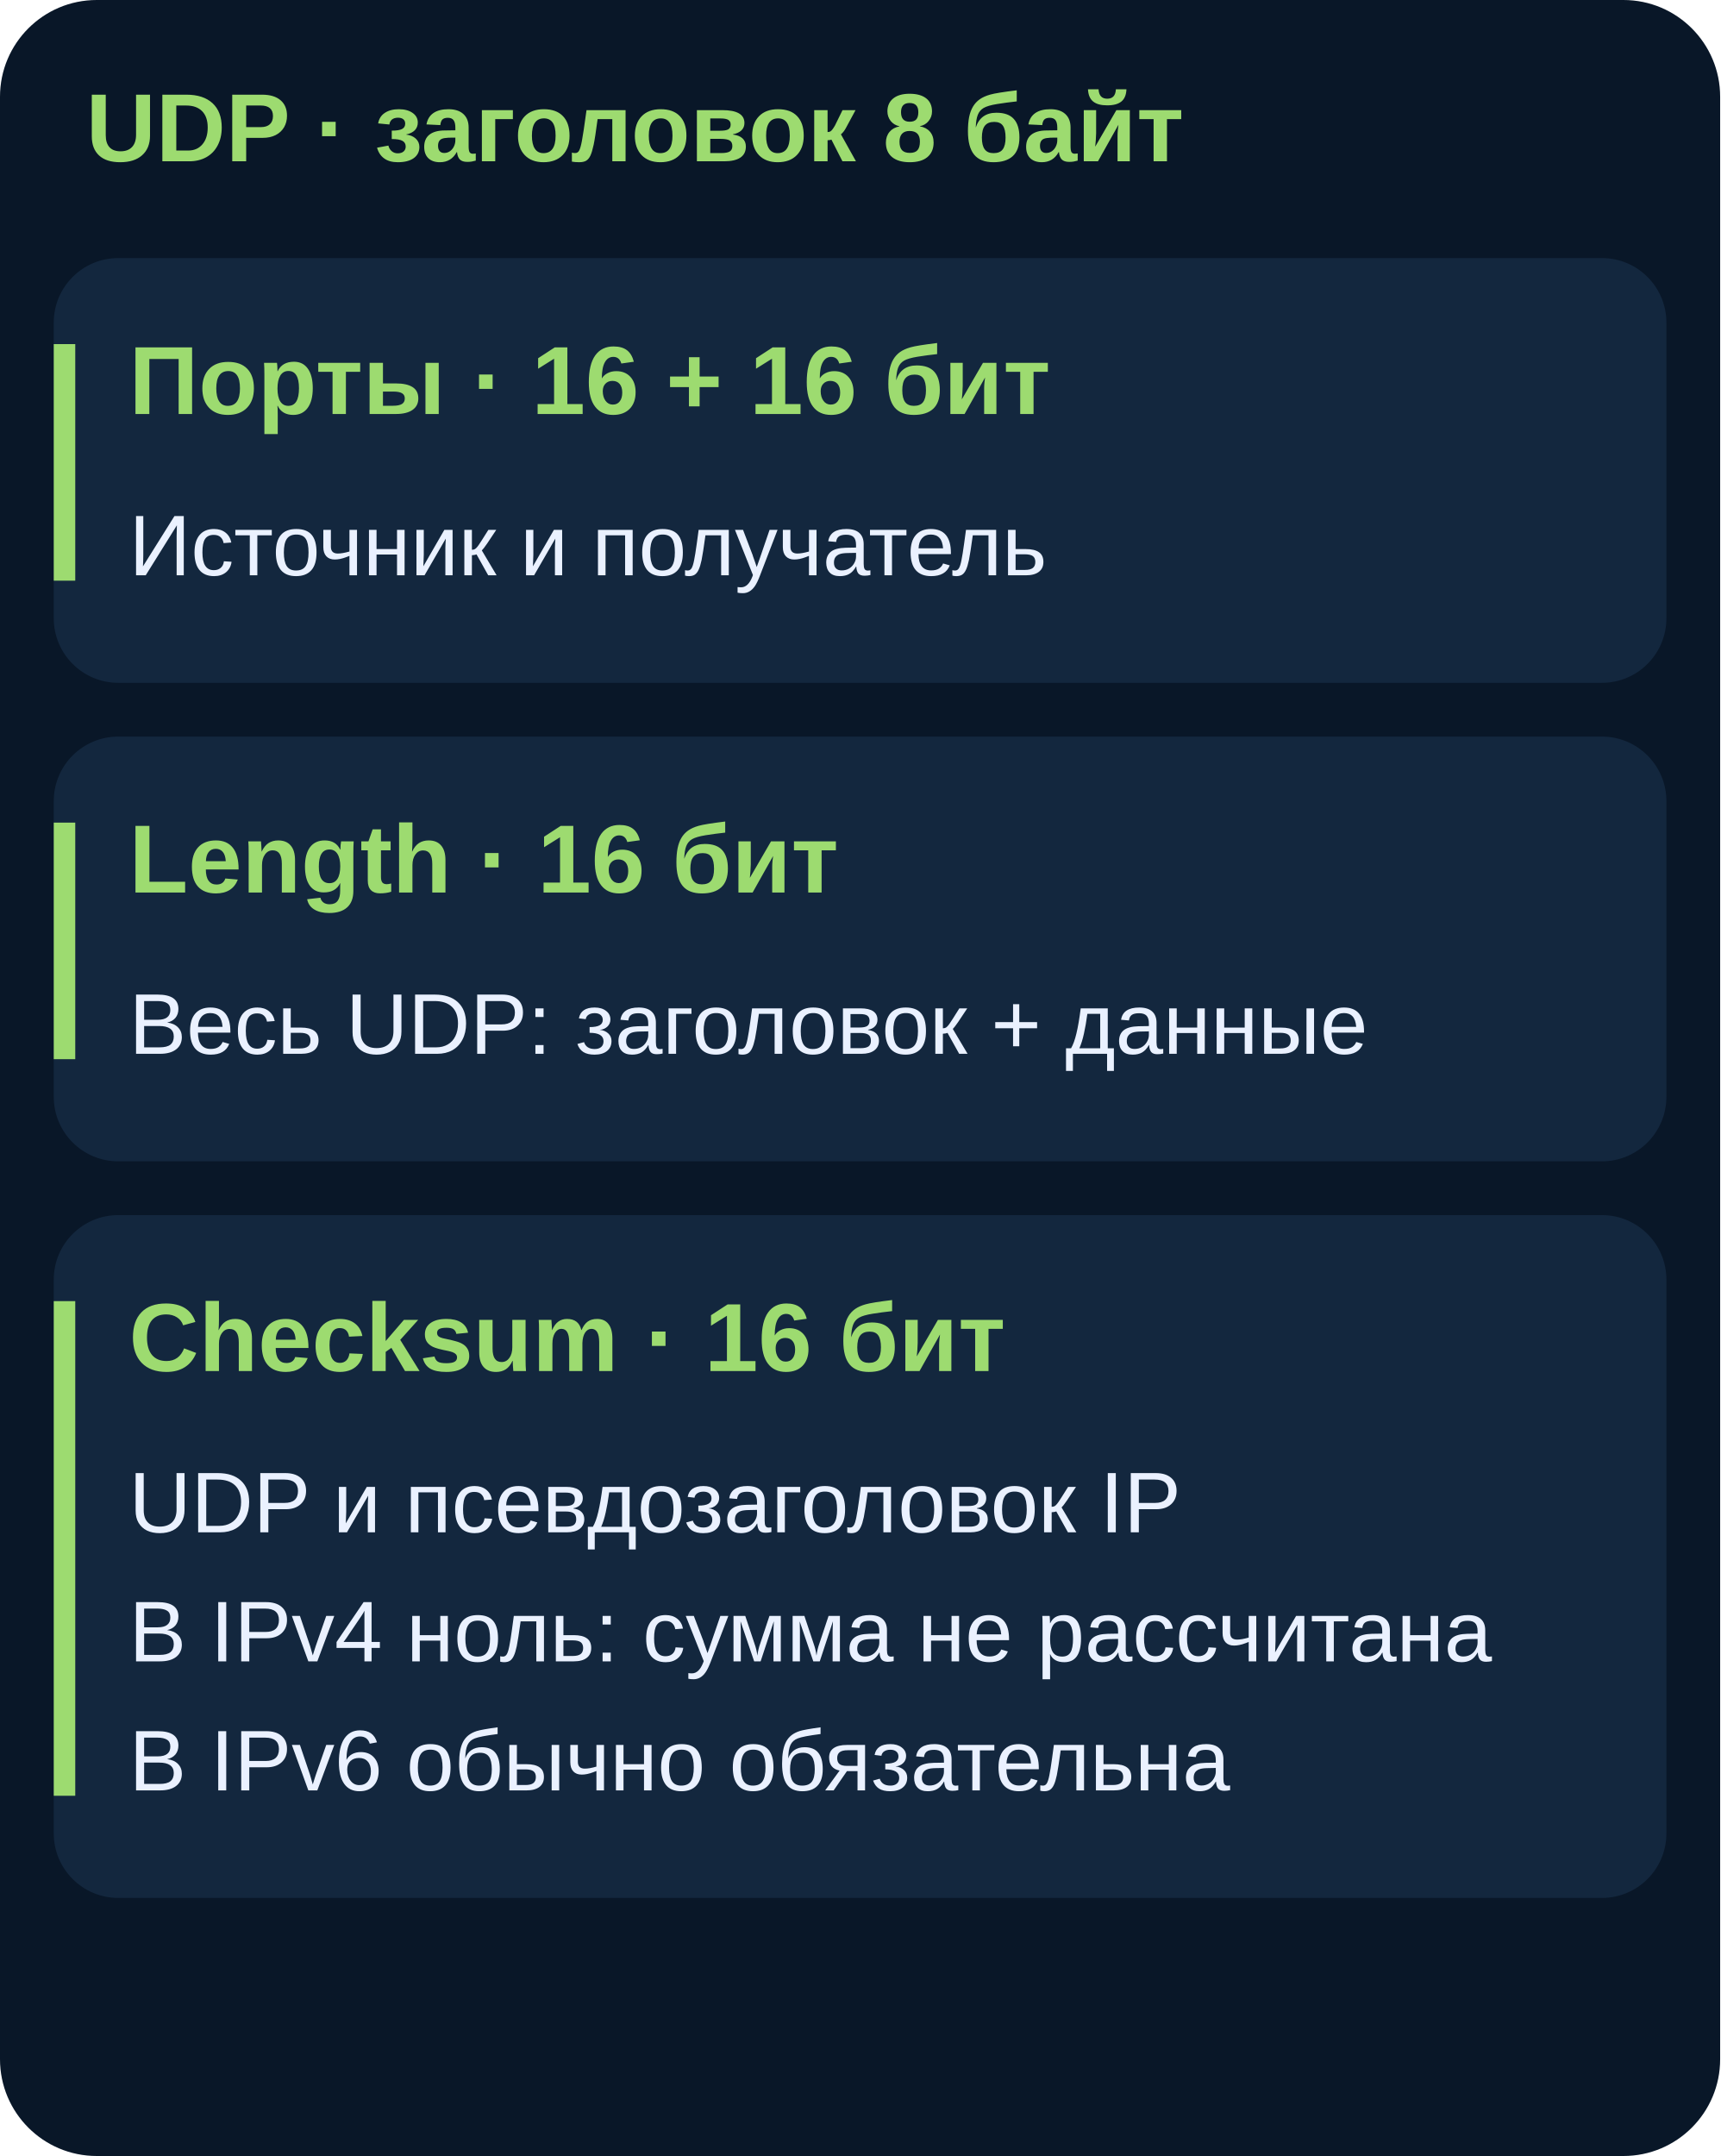
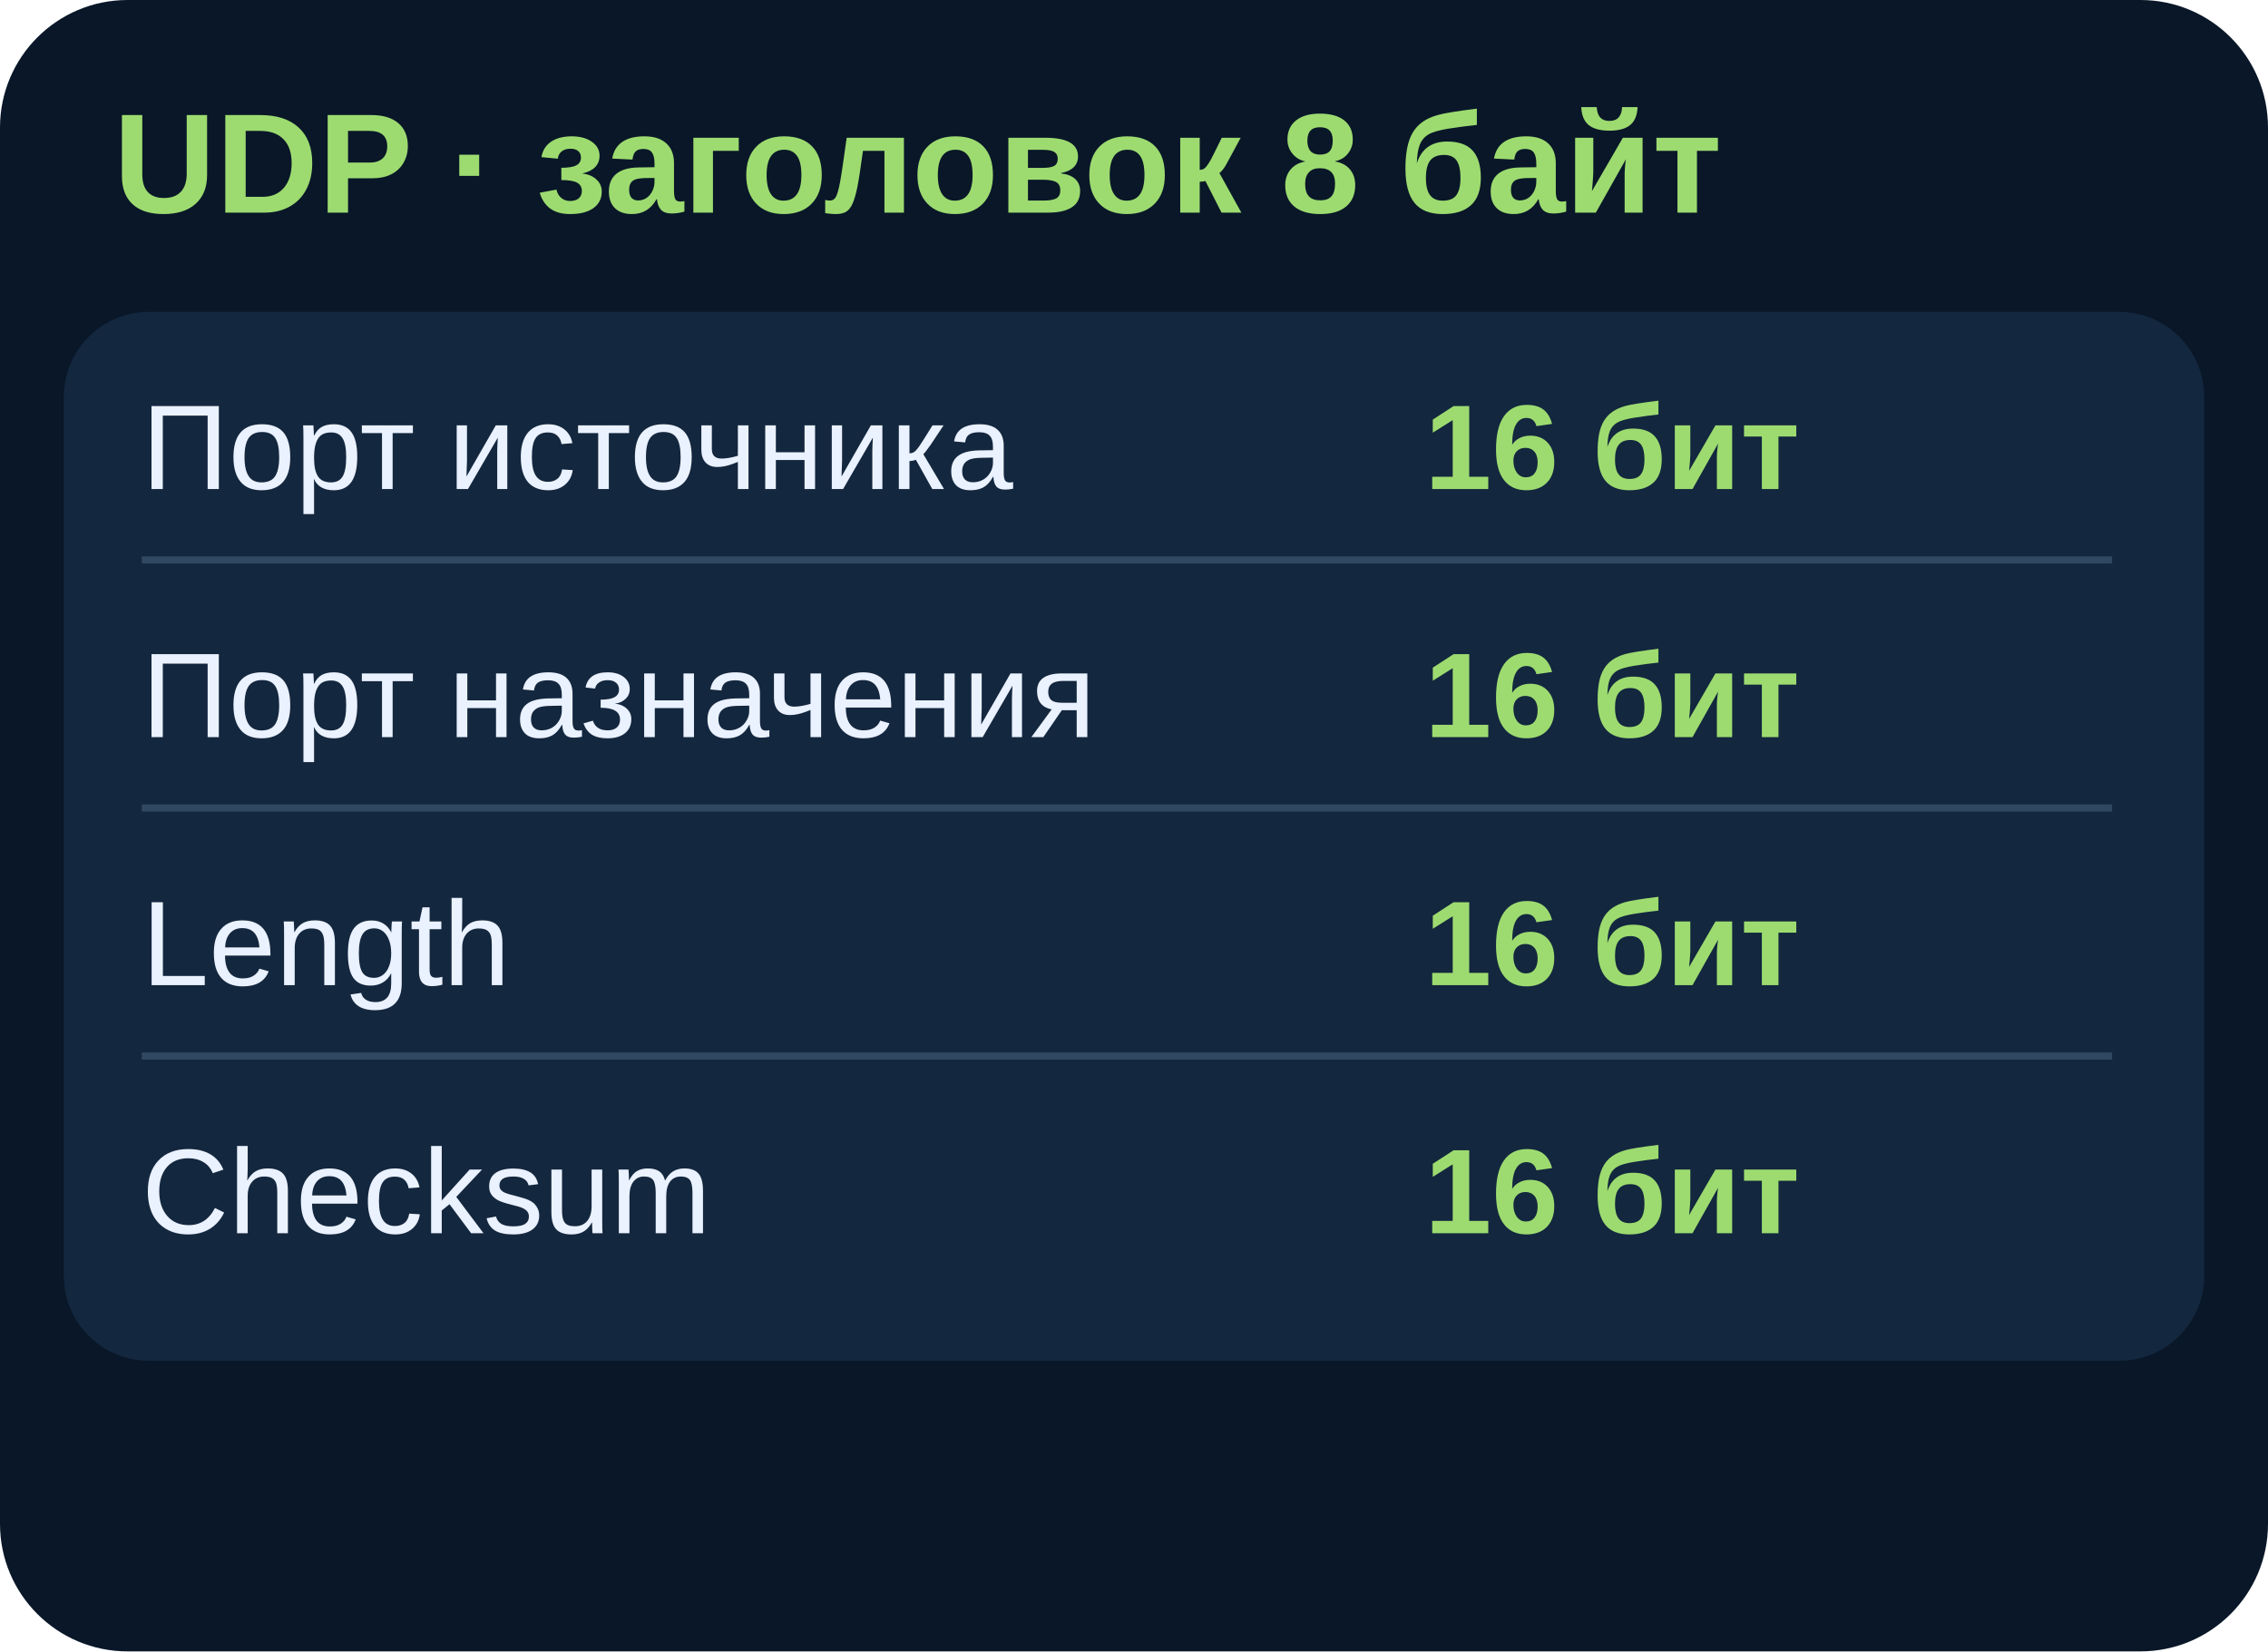
- <svg xmlns="http://www.w3.org/2000/svg" viewBox="0 0 320 401" role="img" aria-labelledby="t">
-   <rect width="320" height="401" rx="18" fill="#091728" />
+ <svg xmlns="http://www.w3.org/2000/svg" viewBox="0 0 320 233" role="img" aria-labelledby="t">
+   <rect width="320" height="233" rx="18" fill="#091728" />
  <g font-family="Arial, sans-serif">
-     <text x="16" y="30" font-size="18" fill="#9ddb70" font-weight="700">UDP · заголовок 8 байт</text>
-     <rect x="10" y="48" width="300" height="79" rx="12" fill="#13273e" />
-     <path d="M12 64v44" stroke="#9ddb70" stroke-width="4" />
-     <text x="24" y="77" font-size="18" fill="#9ddb70" font-weight="700">Порты · 16 + 16 бит</text>
-     <text x="24" y="107" font-size="16" fill="#eaf1ff" font-weight="400">Источник и получатель</text>
-     <rect x="10" y="137" width="300" height="79" rx="12" fill="#13273e" />
-     <path d="M12 153v44" stroke="#9ddb70" stroke-width="4" />
-     <text x="24" y="166" font-size="18" fill="#9ddb70" font-weight="700">Length · 16 бит</text>
-     <text x="24" y="196" font-size="16" fill="#eaf1ff" font-weight="400">Весь UDP: заголовок + данные</text>
-     <rect x="10" y="226" width="300" height="127" rx="12" fill="#13273e" />
-     <path d="M12 242v92" stroke="#9ddb70" stroke-width="4" />
-     <text x="24" y="255" font-size="18" fill="#9ddb70" font-weight="700">Checksum · 16 бит</text>
-     <text x="24" y="285" font-size="16" fill="#eaf1ff" font-weight="400">UDP и псевдозаголовок IP</text>
-     <text x="24" y="309" font-size="16" fill="#eaf1ff" font-weight="400">В IPv4 ноль: сумма не рассчитана</text>
-     <text x="24" y="333" font-size="16" fill="#eaf1ff" font-weight="400">В IPv6 обычно обязательна</text>
+     <text x="16" y="30" font-size="20" fill="#9ddb70" font-weight="700">UDP · заголовок 8 байт</text>
+     <rect x="9" y="44" width="302" height="148" rx="12" fill="#13273e" />
+     <text x="20" y="69" font-size="17" fill="#eaf1ff" font-weight="400">Порт источника</text>
+     <text x="201" y="69" font-size="17" fill="#9ddb70" font-weight="700">16 бит</text>
+     <path d="M20 79h278" stroke="#314863" stroke-width="1" />
+     <text x="20" y="104" font-size="17" fill="#eaf1ff" font-weight="400">Порт назначения</text>
+     <text x="201" y="104" font-size="17" fill="#9ddb70" font-weight="700">16 бит</text>
+     <path d="M20 114h278" stroke="#314863" stroke-width="1" />
+     <text x="20" y="139" font-size="17" fill="#eaf1ff" font-weight="400">Length</text>
+     <text x="201" y="139" font-size="17" fill="#9ddb70" font-weight="700">16 бит</text>
+     <path d="M20 149h278" stroke="#314863" stroke-width="1" />
+     <text x="20" y="174" font-size="17" fill="#eaf1ff" font-weight="400">Checksum</text>
+     <text x="201" y="174" font-size="17" fill="#9ddb70" font-weight="700">16 бит</text>
  </g>
</svg>
